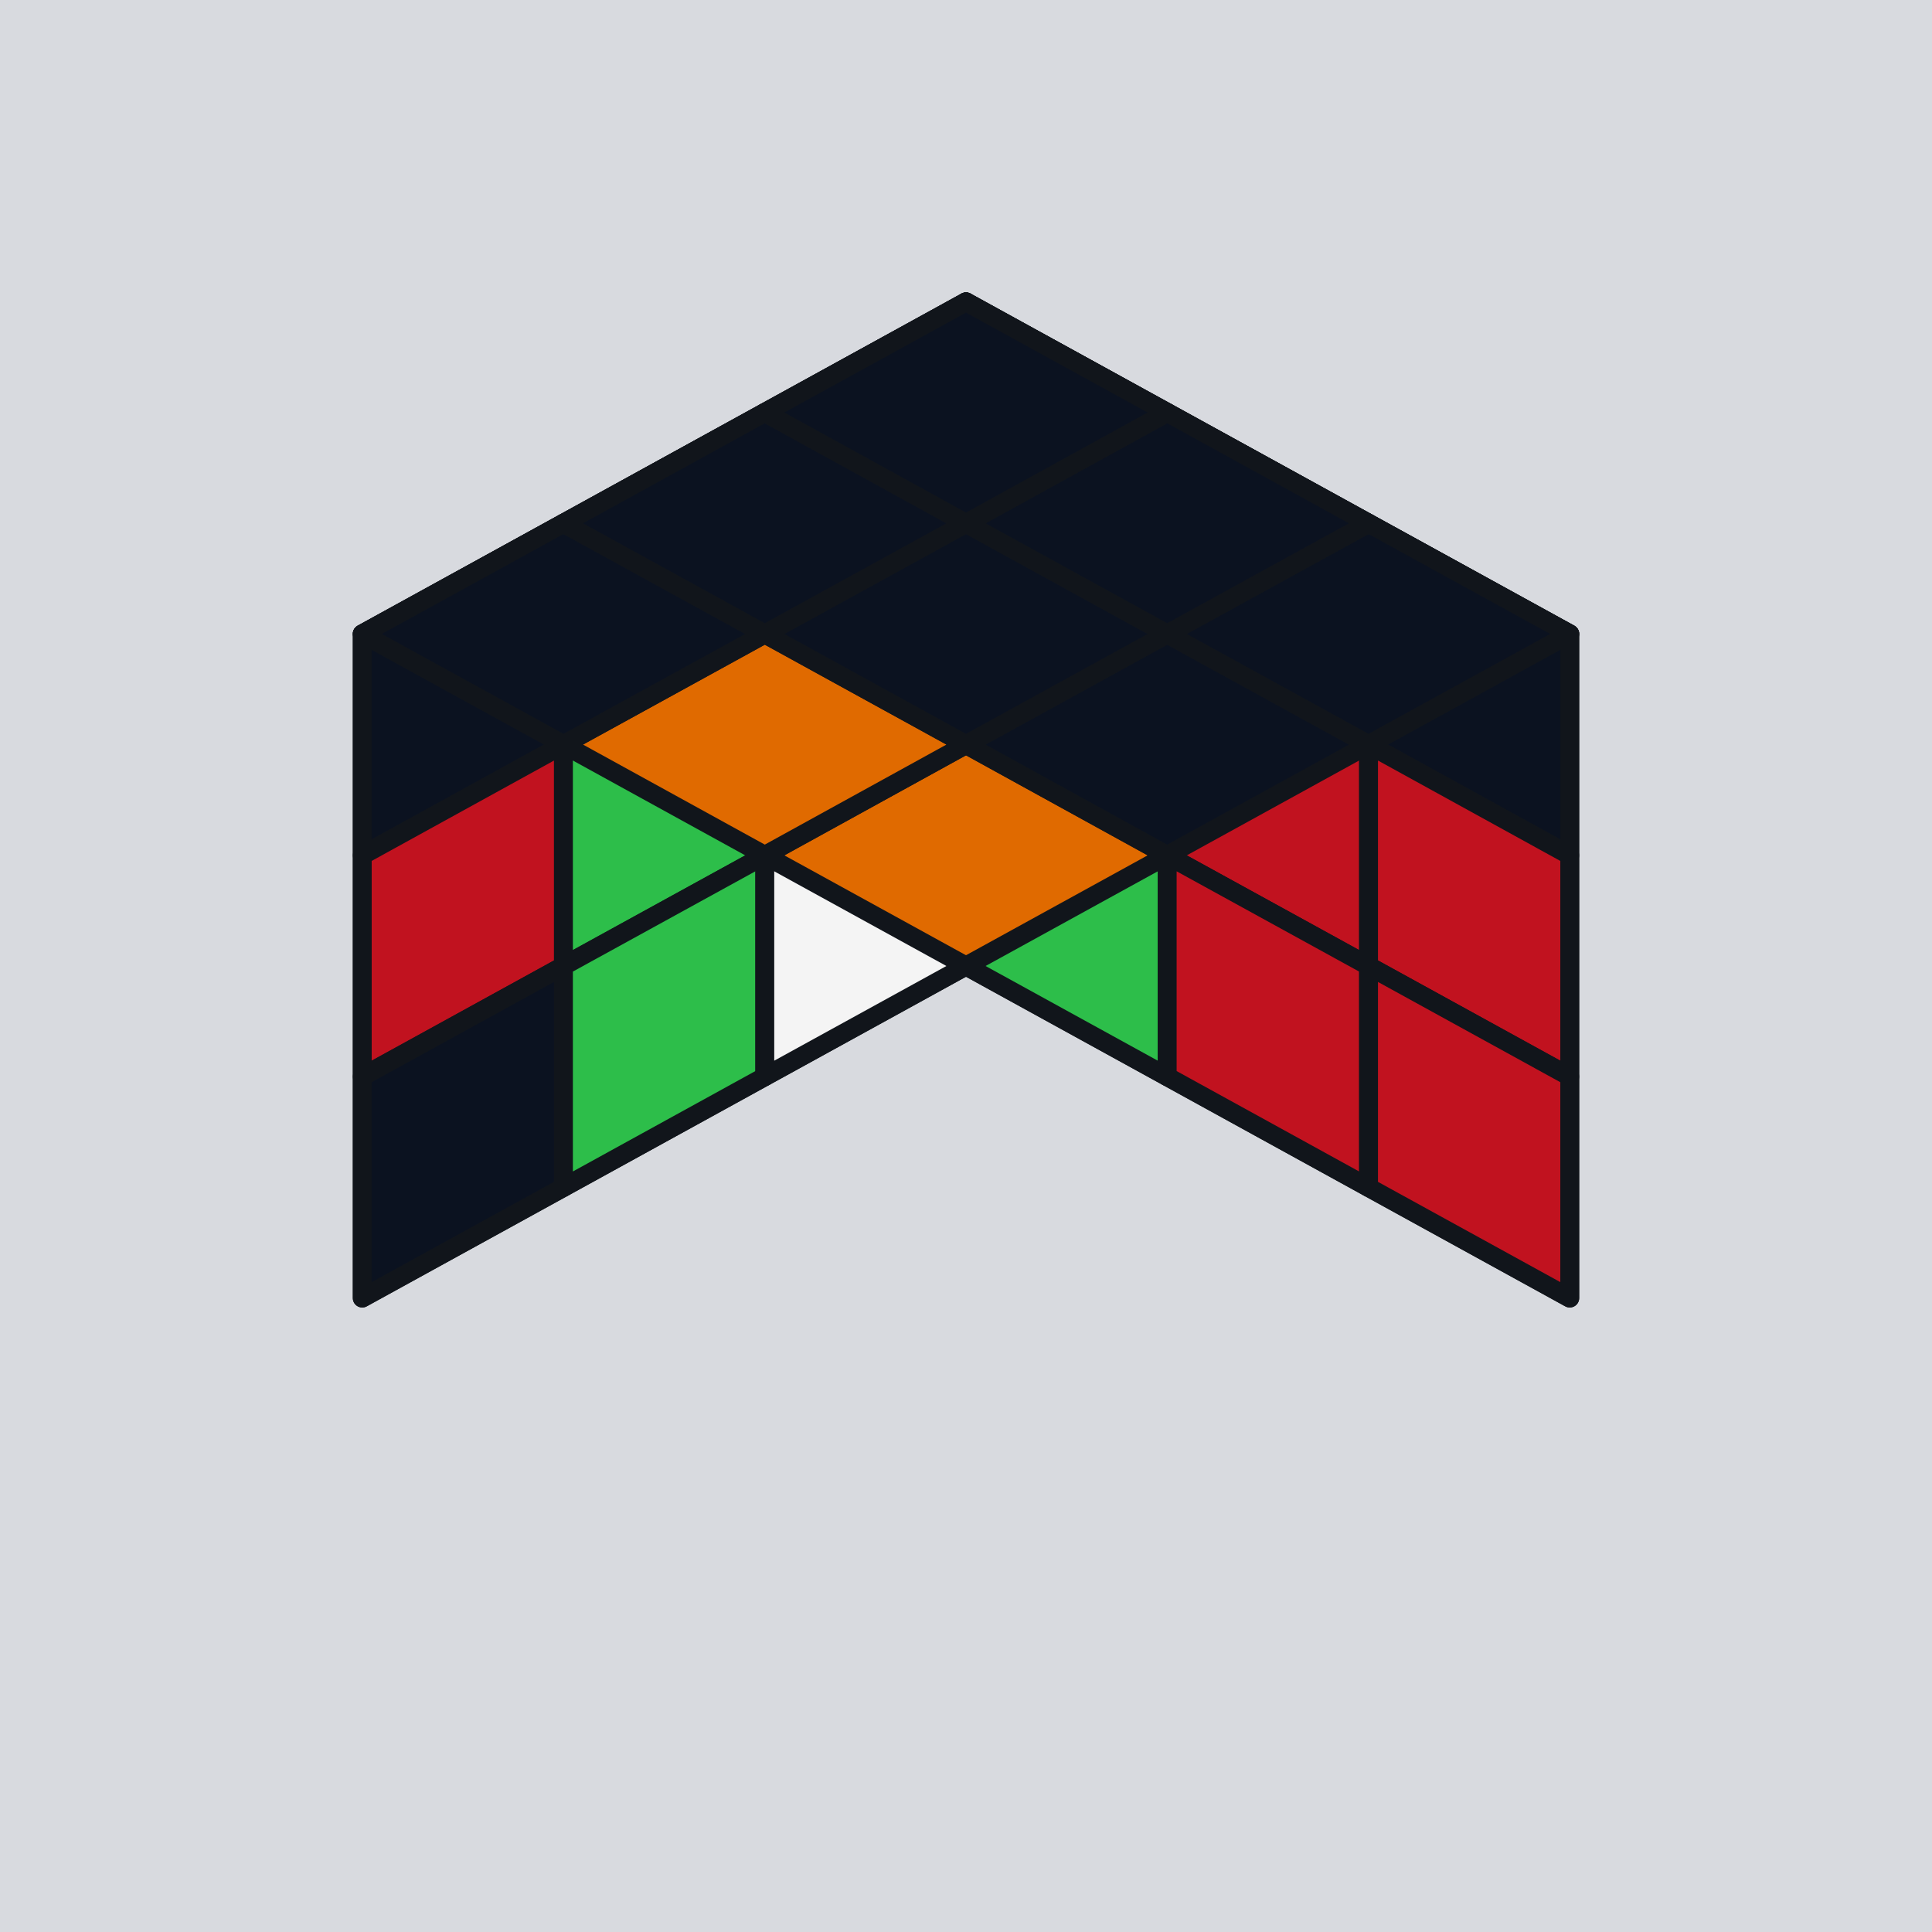
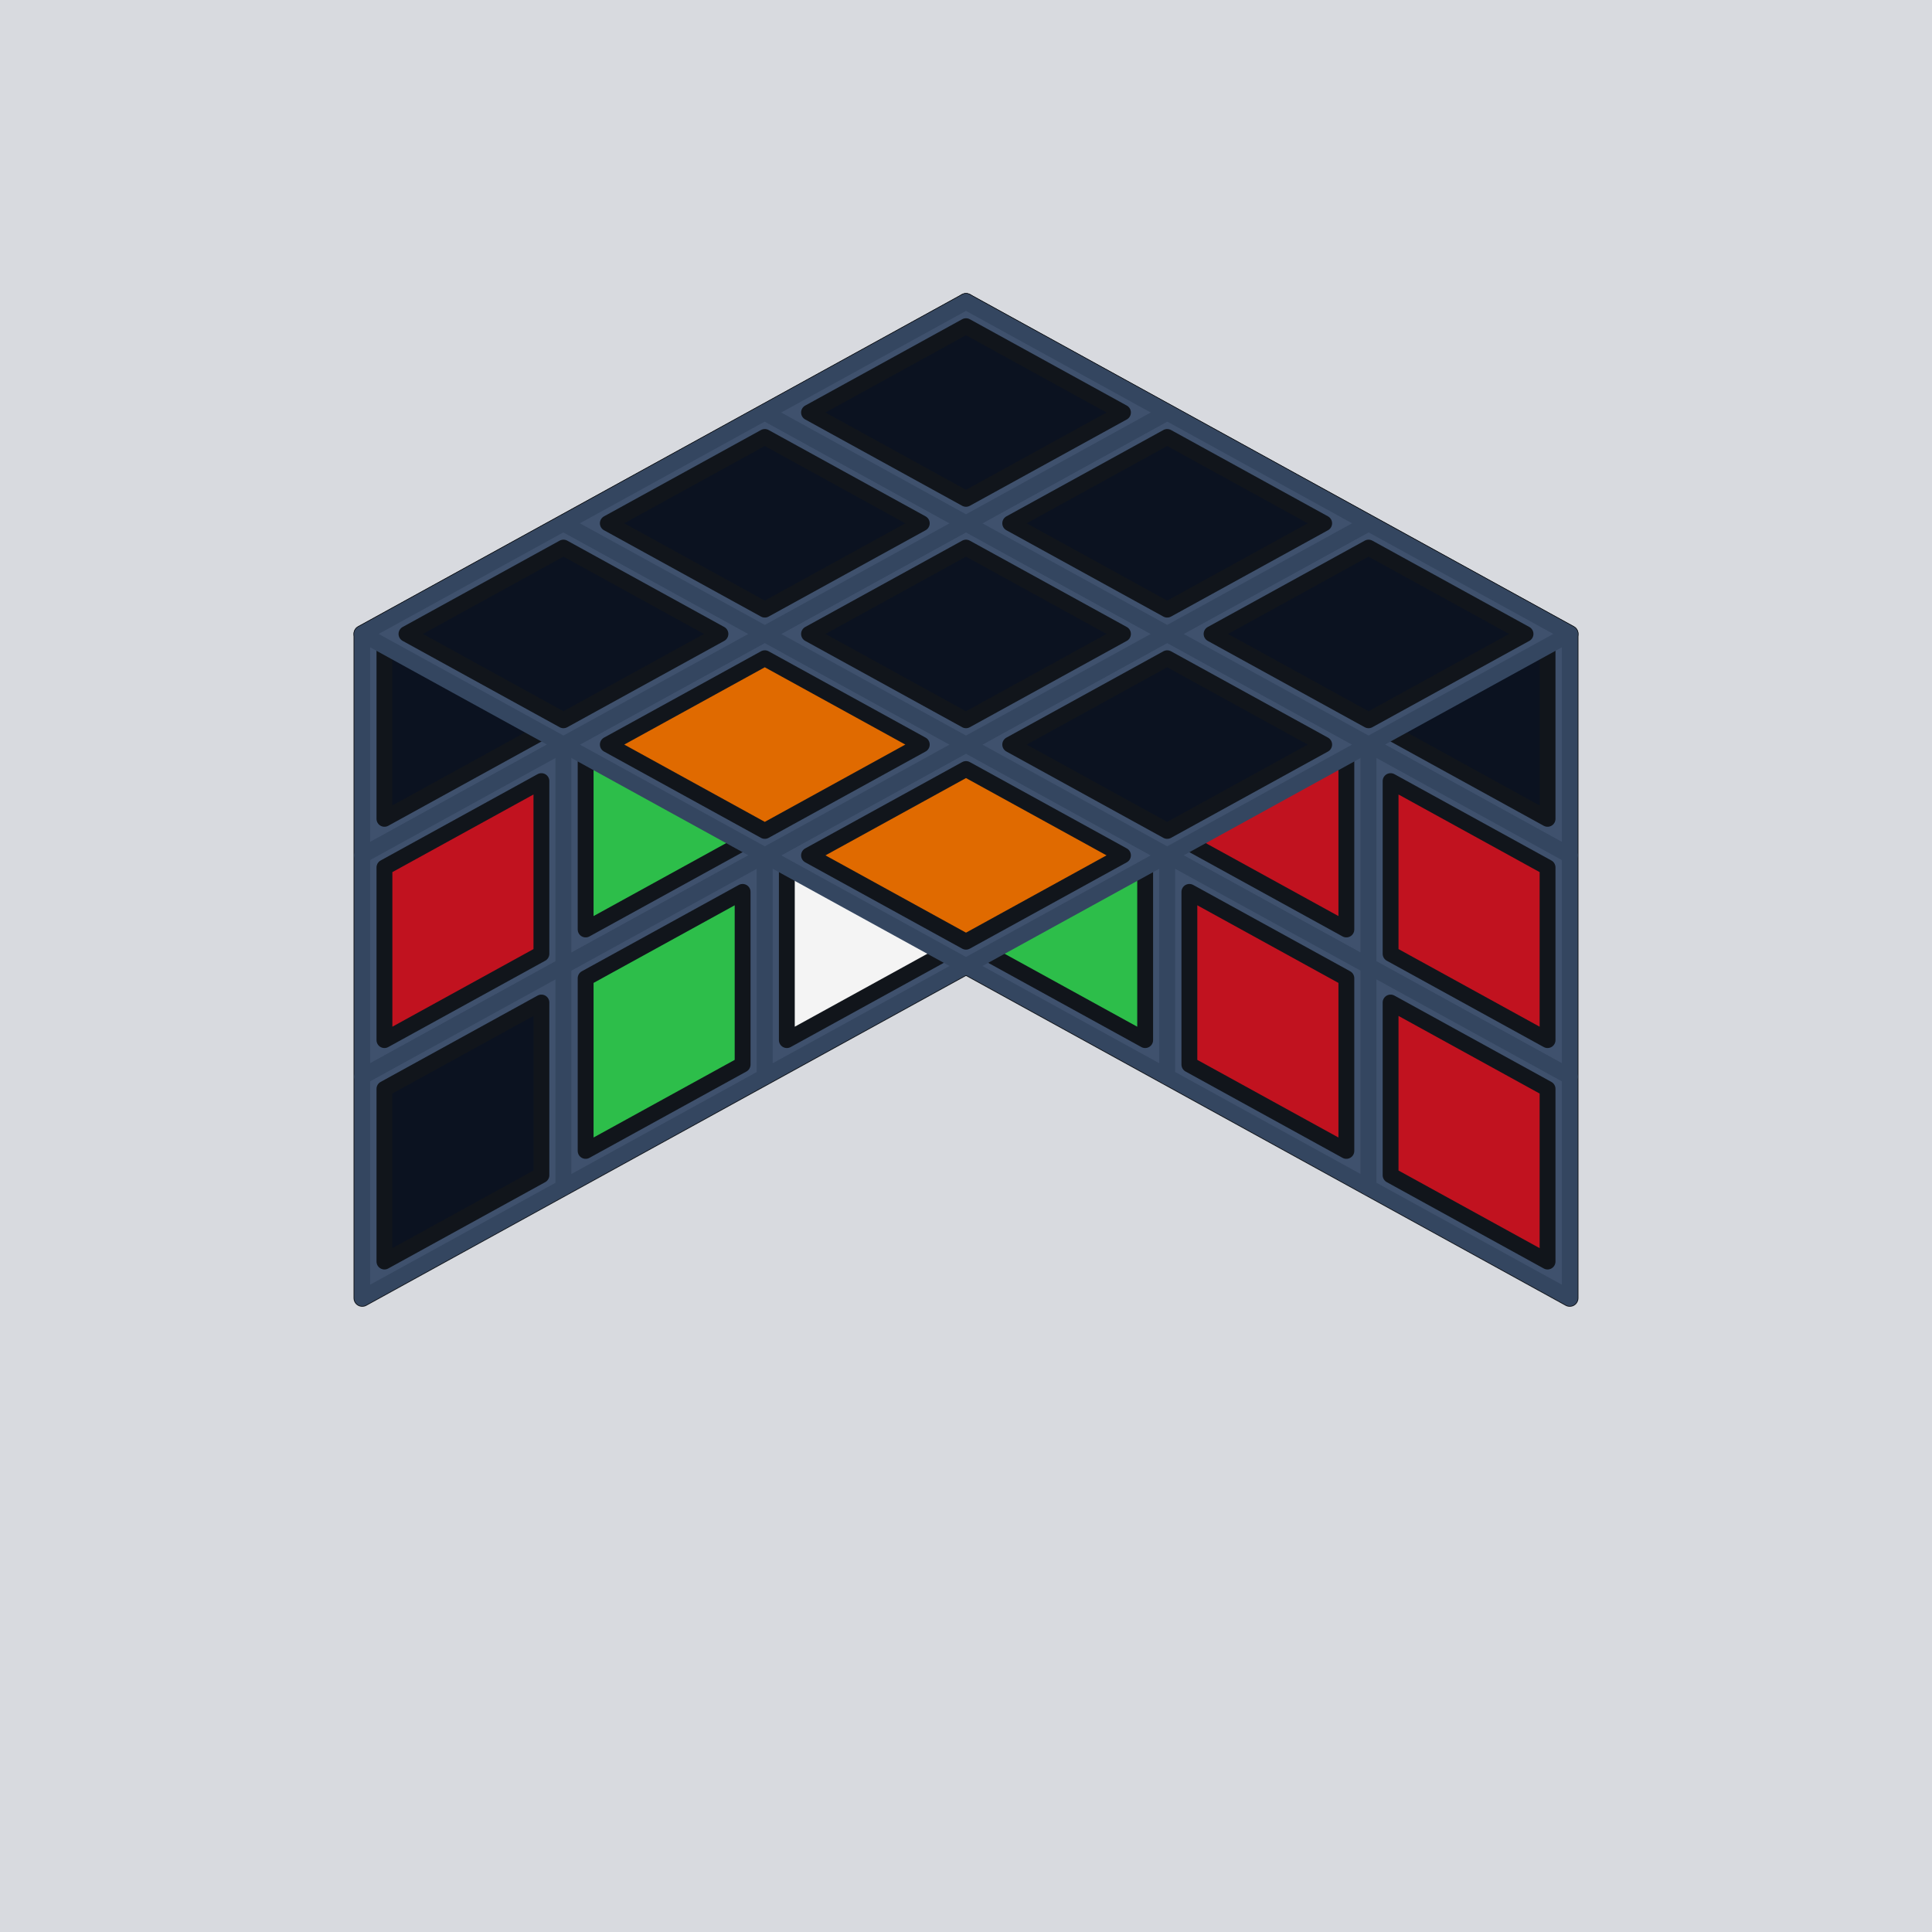
<svg xmlns="http://www.w3.org/2000/svg" viewBox="0 0 128 128">
  <rect x="0" y="0" width="128" height="128" fill="#D8DADF" />
-   <polygon points="64.00,64.00 104.00,42.00 64.00,20.00 24.00,42.00" fill="#0B1220" stroke="#11151B" stroke-width="1.25" stroke-linejoin="round" />
-   <polygon points="24.00,42.00 64.00,20.00 64.00,64.00 24.00,86.00" fill="#0B1220" stroke="#11151B" stroke-width="1.25" stroke-linejoin="round" />
-   <polygon points="64.00,20.00 104.00,42.00 104.00,86.00 64.00,64.00" fill="#0B1220" stroke="#11151B" stroke-width="1.25" stroke-linejoin="round" />
-   <polygon points="24.00,42.00 37.33,34.67 37.33,49.33 24.00,56.67" fill="#0B1220" stroke="#11151B" stroke-width="1.25" stroke-linejoin="round" />
-   <polygon points="37.33,34.67 50.67,27.33 50.67,42.00 37.33,49.33" fill="#0B1220" stroke="#11151B" stroke-width="1.25" stroke-linejoin="round" />
-   <polygon points="50.67,27.33 64.00,20.00 64.00,34.67 50.67,42.00" fill="#0B1220" stroke="#11151B" stroke-width="1.25" stroke-linejoin="round" />
-   <polygon points="24.00,56.67 37.33,49.33 37.33,64.00 24.00,71.33" fill="#C1121F" stroke="#11151B" stroke-width="1.25" stroke-linejoin="round" />
-   <polygon points="37.33,49.33 50.67,42.00 50.67,56.67 37.33,64.00" fill="#2DBE4A" stroke="#11151B" stroke-width="1.25" stroke-linejoin="round" />
-   <polygon points="50.67,42.00 64.00,34.67 64.00,49.33 50.67,56.67" fill="#0B1220" stroke="#11151B" stroke-width="1.25" stroke-linejoin="round" />
-   <polygon points="24.00,71.33 37.33,64.00 37.33,78.67 24.00,86.00" fill="#0B1220" stroke="#11151B" stroke-width="1.25" stroke-linejoin="round" />
-   <polygon points="37.33,64.00 50.67,56.67 50.67,71.33 37.33,78.67" fill="#2DBE4A" stroke="#11151B" stroke-width="1.25" stroke-linejoin="round" />
-   <polygon points="50.67,56.67 64.00,49.33 64.00,64.00 50.67,71.33" fill="#F4F4F4" stroke="#11151B" stroke-width="1.25" stroke-linejoin="round" />
-   <polygon points="64.00,20.00 77.33,27.33 77.33,42.00 64.00,34.67" fill="#0B1220" stroke="#11151B" stroke-width="1.25" stroke-linejoin="round" />
-   <polygon points="77.33,27.33 90.67,34.67 90.67,49.33 77.33,42.00" fill="#0B1220" stroke="#11151B" stroke-width="1.25" stroke-linejoin="round" />
-   <polygon points="90.67,34.67 104.00,42.00 104.00,56.67 90.67,49.33" fill="#0B1220" stroke="#11151B" stroke-width="1.25" stroke-linejoin="round" />
-   <polygon points="64.00,34.67 77.33,42.00 77.33,56.67 64.00,49.33" fill="#0B1220" stroke="#11151B" stroke-width="1.25" stroke-linejoin="round" />
-   <polygon points="77.33,42.00 90.67,49.33 90.67,64.00 77.33,56.67" fill="#C1121F" stroke="#11151B" stroke-width="1.25" stroke-linejoin="round" />
-   <polygon points="90.67,49.33 104.00,56.67 104.00,71.33 90.67,64.00" fill="#C1121F" stroke="#11151B" stroke-width="1.25" stroke-linejoin="round" />
-   <polygon points="64.00,49.33 77.33,56.67 77.33,71.33 64.00,64.00" fill="#2DBE4A" stroke="#11151B" stroke-width="1.25" stroke-linejoin="round" />
-   <polygon points="77.33,56.67 90.67,64.00 90.67,78.67 77.33,71.33" fill="#C1121F" stroke="#11151B" stroke-width="1.25" stroke-linejoin="round" />
-   <polygon points="90.67,64.00 104.00,71.33 104.00,86.00 90.67,78.67" fill="#C1121F" stroke="#11151B" stroke-width="1.25" stroke-linejoin="round" />
-   <polygon points="64.00,64.00 77.33,56.67 64.00,49.33 50.67,56.67" fill="#E06A00" stroke="#11151B" stroke-width="1.25" stroke-linejoin="round" />
-   <polygon points="77.33,56.67 90.67,49.33 77.33,42.00 64.00,49.33" fill="#0B1220" stroke="#11151B" stroke-width="1.25" stroke-linejoin="round" />
-   <polygon points="90.67,49.33 104.00,42.00 90.67,34.67 77.33,42.00" fill="#0B1220" stroke="#11151B" stroke-width="1.25" stroke-linejoin="round" />
-   <polygon points="50.67,56.67 64.00,49.33 50.67,42.00 37.33,49.33" fill="#E06A00" stroke="#11151B" stroke-width="1.25" stroke-linejoin="round" />
-   <polygon points="64.00,49.33 77.33,42.00 64.00,34.67 50.67,42.00" fill="#0B1220" stroke="#11151B" stroke-width="1.25" stroke-linejoin="round" />
-   <polygon points="77.33,42.00 90.67,34.67 77.33,27.33 64.00,34.67" fill="#0B1220" stroke="#11151B" stroke-width="1.25" stroke-linejoin="round" />
-   <polygon points="37.33,49.33 50.67,42.00 37.33,34.67 24.00,42.00" fill="#0B1220" stroke="#11151B" stroke-width="1.25" stroke-linejoin="round" />
-   <polygon points="50.67,42.00 64.00,34.67 50.67,27.33 37.33,34.67" fill="#0B1220" stroke="#11151B" stroke-width="1.25" stroke-linejoin="round" />
-   <polygon points="64.00,34.67 77.33,27.33 64.00,20.00 50.67,27.33" fill="#0B1220" stroke="#11151B" stroke-width="1.25" stroke-linejoin="round" />
+   <polygon points="64.00,64.00 104.00,42.00 64.00,20.00 24.00,42.00" fill="#0B1220" stroke="#11151B" stroke-width="1.15" stroke-linejoin="round" />
+   <polygon points="24.00,42.00 64.00,20.00 64.00,64.00 24.00,86.00" fill="#0B1220" stroke="#11151B" stroke-width="1.15" stroke-linejoin="round" />
+   <polygon points="64.00,20.00 104.00,42.00 104.00,86.00 64.00,64.00" fill="#0B1220" stroke="#11151B" stroke-width="1.15" stroke-linejoin="round" />
+   <polygon points="24.00,42.00 37.33,34.67 37.33,49.33 24.00,56.67" fill="#3F516D" stroke="#344660" stroke-width="1.05" stroke-linejoin="round" />
+   <polygon points="25.47,42.81 35.87,37.09 35.87,48.53 25.47,54.25" fill="#0B1220" stroke="#11151B" stroke-width="1.05" stroke-linejoin="round" />
+   <polygon points="37.33,34.67 50.67,27.33 50.67,42.00 37.33,49.33" fill="#3F516D" stroke="#344660" stroke-width="1.05" stroke-linejoin="round" />
+   <polygon points="38.80,35.47 49.20,29.75 49.20,41.19 38.80,46.91" fill="#0B1220" stroke="#11151B" stroke-width="1.05" stroke-linejoin="round" />
+   <polygon points="50.67,27.33 64.00,20.00 64.00,34.67 50.67,42.00" fill="#3F516D" stroke="#344660" stroke-width="1.05" stroke-linejoin="round" />
+   <polygon points="52.13,28.14 62.53,22.42 62.53,33.86 52.13,39.58" fill="#0B1220" stroke="#11151B" stroke-width="1.05" stroke-linejoin="round" />
+   <polygon points="24.00,56.67 37.33,49.33 37.33,64.00 24.00,71.33" fill="#3F516D" stroke="#344660" stroke-width="1.05" stroke-linejoin="round" />
+   <polygon points="25.47,57.47 35.87,51.75 35.87,63.19 25.47,68.91" fill="#C1121F" stroke="#11151B" stroke-width="1.05" stroke-linejoin="round" />
+   <polygon points="37.33,49.33 50.67,42.00 50.67,56.67 37.33,64.00" fill="#3F516D" stroke="#344660" stroke-width="1.05" stroke-linejoin="round" />
+   <polygon points="38.80,50.14 49.20,44.42 49.20,55.86 38.80,61.58" fill="#2DBE4A" stroke="#11151B" stroke-width="1.05" stroke-linejoin="round" />
+   <polygon points="50.67,42.00 64.00,34.67 64.00,49.33 50.67,56.67" fill="#3F516D" stroke="#344660" stroke-width="1.05" stroke-linejoin="round" />
+   <polygon points="52.13,42.81 62.53,37.09 62.53,48.53 52.13,54.25" fill="#0B1220" stroke="#11151B" stroke-width="1.05" stroke-linejoin="round" />
+   <polygon points="24.00,71.33 37.33,64.00 37.33,78.67 24.00,86.00" fill="#3F516D" stroke="#344660" stroke-width="1.05" stroke-linejoin="round" />
+   <polygon points="25.47,72.14 35.87,66.42 35.87,77.86 25.47,83.58" fill="#0B1220" stroke="#11151B" stroke-width="1.05" stroke-linejoin="round" />
+   <polygon points="37.33,64.00 50.67,56.67 50.67,71.33 37.33,78.67" fill="#3F516D" stroke="#344660" stroke-width="1.05" stroke-linejoin="round" />
+   <polygon points="38.80,64.81 49.20,59.09 49.20,70.53 38.80,76.25" fill="#2DBE4A" stroke="#11151B" stroke-width="1.05" stroke-linejoin="round" />
+   <polygon points="50.67,56.67 64.00,49.33 64.00,64.00 50.67,71.33" fill="#3F516D" stroke="#344660" stroke-width="1.05" stroke-linejoin="round" />
+   <polygon points="52.13,57.47 62.53,51.75 62.53,63.19 52.13,68.91" fill="#F4F4F4" stroke="#11151B" stroke-width="1.05" stroke-linejoin="round" />
+   <polygon points="64.00,20.00 77.33,27.33 77.33,42.00 64.00,34.67" fill="#3F516D" stroke="#344660" stroke-width="1.05" stroke-linejoin="round" />
+   <polygon points="65.47,22.42 75.87,28.14 75.87,39.58 65.47,33.86" fill="#0B1220" stroke="#11151B" stroke-width="1.05" stroke-linejoin="round" />
+   <polygon points="77.33,27.33 90.67,34.67 90.67,49.33 77.33,42.00" fill="#3F516D" stroke="#344660" stroke-width="1.05" stroke-linejoin="round" />
+   <polygon points="78.80,29.75 89.20,35.47 89.20,46.91 78.80,41.19" fill="#0B1220" stroke="#11151B" stroke-width="1.05" stroke-linejoin="round" />
+   <polygon points="90.67,34.67 104.00,42.00 104.00,56.67 90.67,49.33" fill="#3F516D" stroke="#344660" stroke-width="1.05" stroke-linejoin="round" />
+   <polygon points="92.13,37.09 102.53,42.81 102.53,54.25 92.13,48.53" fill="#0B1220" stroke="#11151B" stroke-width="1.05" stroke-linejoin="round" />
+   <polygon points="64.00,34.67 77.33,42.00 77.33,56.67 64.00,49.33" fill="#3F516D" stroke="#344660" stroke-width="1.05" stroke-linejoin="round" />
+   <polygon points="65.47,37.09 75.87,42.81 75.87,54.25 65.47,48.53" fill="#0B1220" stroke="#11151B" stroke-width="1.05" stroke-linejoin="round" />
+   <polygon points="77.33,42.00 90.67,49.33 90.67,64.00 77.33,56.67" fill="#3F516D" stroke="#344660" stroke-width="1.05" stroke-linejoin="round" />
+   <polygon points="78.80,44.42 89.20,50.14 89.20,61.58 78.80,55.86" fill="#C1121F" stroke="#11151B" stroke-width="1.05" stroke-linejoin="round" />
+   <polygon points="90.67,49.33 104.00,56.67 104.00,71.33 90.67,64.00" fill="#3F516D" stroke="#344660" stroke-width="1.05" stroke-linejoin="round" />
+   <polygon points="92.13,51.75 102.53,57.47 102.53,68.91 92.13,63.19" fill="#C1121F" stroke="#11151B" stroke-width="1.05" stroke-linejoin="round" />
+   <polygon points="64.00,49.33 77.33,56.67 77.33,71.33 64.00,64.00" fill="#3F516D" stroke="#344660" stroke-width="1.05" stroke-linejoin="round" />
+   <polygon points="65.47,51.75 75.87,57.47 75.87,68.91 65.47,63.19" fill="#2DBE4A" stroke="#11151B" stroke-width="1.05" stroke-linejoin="round" />
+   <polygon points="77.33,56.67 90.67,64.00 90.67,78.67 77.33,71.33" fill="#3F516D" stroke="#344660" stroke-width="1.05" stroke-linejoin="round" />
+   <polygon points="78.80,59.09 89.20,64.81 89.20,76.25 78.80,70.53" fill="#C1121F" stroke="#11151B" stroke-width="1.05" stroke-linejoin="round" />
+   <polygon points="90.67,64.00 104.00,71.33 104.00,86.00 90.67,78.67" fill="#3F516D" stroke="#344660" stroke-width="1.05" stroke-linejoin="round" />
+   <polygon points="92.13,66.42 102.53,72.14 102.53,83.58 92.13,77.86" fill="#C1121F" stroke="#11151B" stroke-width="1.05" stroke-linejoin="round" />
+   <polygon points="64.00,64.00 77.33,56.67 64.00,49.33 50.67,56.67" fill="#3F516D" stroke="#344660" stroke-width="1.05" stroke-linejoin="round" />
+   <polygon points="64.00,62.39 74.40,56.67 64.00,50.95 53.60,56.67" fill="#E06A00" stroke="#11151B" stroke-width="1.05" stroke-linejoin="round" />
+   <polygon points="77.33,56.67 90.67,49.33 77.33,42.00 64.00,49.33" fill="#3F516D" stroke="#344660" stroke-width="1.05" stroke-linejoin="round" />
+   <polygon points="77.33,55.05 87.73,49.33 77.33,43.61 66.93,49.33" fill="#0B1220" stroke="#11151B" stroke-width="1.05" stroke-linejoin="round" />
+   <polygon points="90.67,49.33 104.00,42.00 90.67,34.67 77.33,42.00" fill="#3F516D" stroke="#344660" stroke-width="1.05" stroke-linejoin="round" />
+   <polygon points="90.67,47.72 101.07,42.00 90.67,36.28 80.27,42.00" fill="#0B1220" stroke="#11151B" stroke-width="1.05" stroke-linejoin="round" />
+   <polygon points="50.67,56.67 64.00,49.33 50.67,42.00 37.33,49.33" fill="#3F516D" stroke="#344660" stroke-width="1.05" stroke-linejoin="round" />
+   <polygon points="50.67,55.05 61.07,49.33 50.67,43.61 40.27,49.33" fill="#E06A00" stroke="#11151B" stroke-width="1.05" stroke-linejoin="round" />
+   <polygon points="64.00,49.33 77.33,42.00 64.00,34.67 50.67,42.00" fill="#3F516D" stroke="#344660" stroke-width="1.05" stroke-linejoin="round" />
+   <polygon points="64.00,47.72 74.40,42.00 64.00,36.28 53.60,42.00" fill="#0B1220" stroke="#11151B" stroke-width="1.05" stroke-linejoin="round" />
+   <polygon points="77.33,42.00 90.67,34.67 77.33,27.33 64.00,34.67" fill="#3F516D" stroke="#344660" stroke-width="1.05" stroke-linejoin="round" />
+   <polygon points="77.33,40.39 87.73,34.67 77.33,28.95 66.93,34.67" fill="#0B1220" stroke="#11151B" stroke-width="1.05" stroke-linejoin="round" />
+   <polygon points="37.33,49.33 50.67,42.00 37.33,34.67 24.00,42.00" fill="#3F516D" stroke="#344660" stroke-width="1.05" stroke-linejoin="round" />
+   <polygon points="37.33,47.72 47.73,42.00 37.33,36.28 26.93,42.00" fill="#0B1220" stroke="#11151B" stroke-width="1.05" stroke-linejoin="round" />
+   <polygon points="50.67,42.00 64.00,34.67 50.67,27.33 37.33,34.67" fill="#3F516D" stroke="#344660" stroke-width="1.05" stroke-linejoin="round" />
+   <polygon points="50.67,40.39 61.07,34.67 50.67,28.95 40.27,34.67" fill="#0B1220" stroke="#11151B" stroke-width="1.05" stroke-linejoin="round" />
+   <polygon points="64.00,34.67 77.33,27.33 64.00,20.00 50.67,27.33" fill="#3F516D" stroke="#344660" stroke-width="1.05" stroke-linejoin="round" />
+   <polygon points="64.00,33.05 74.40,27.33 64.00,21.61 53.60,27.33" fill="#0B1220" stroke="#11151B" stroke-width="1.05" stroke-linejoin="round" />
</svg>
